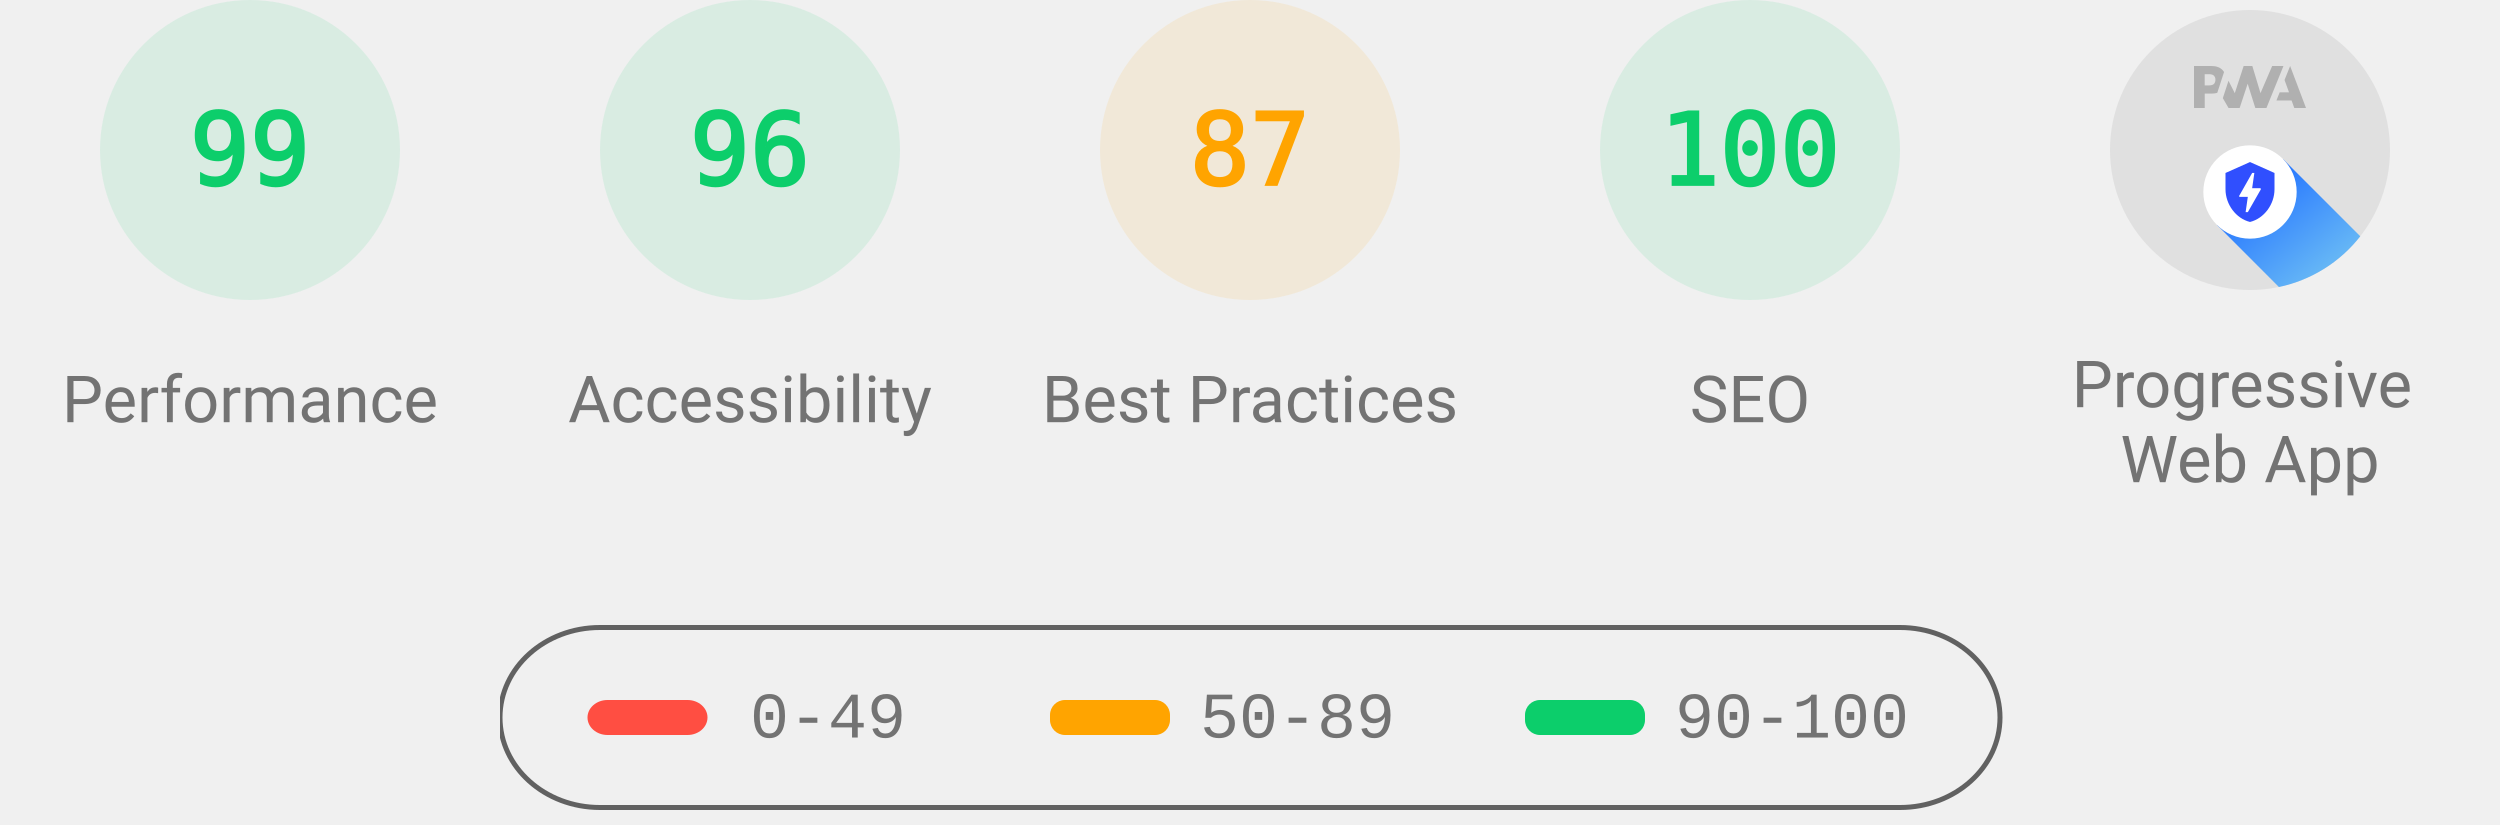
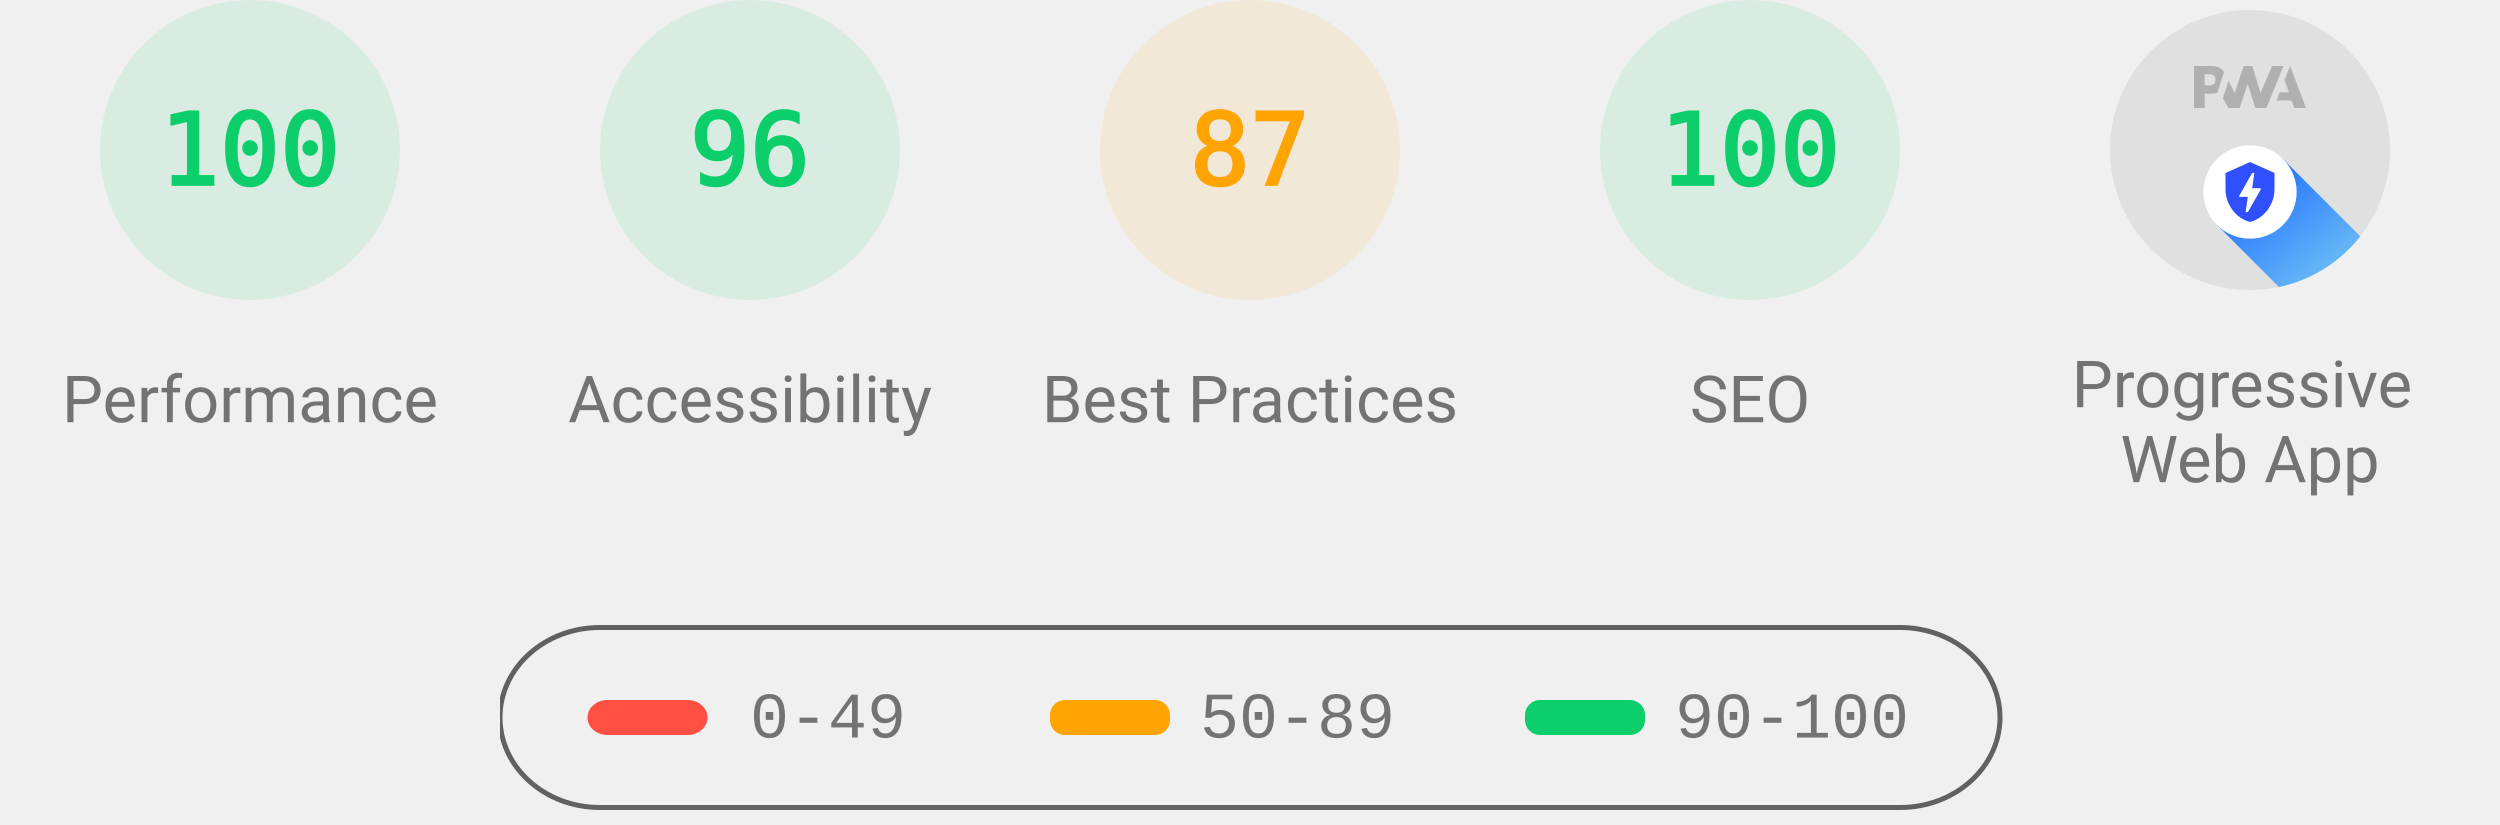
<svg xmlns="http://www.w3.org/2000/svg" class="theme--agnostic" fill="none" width="1000" height="330">
  <style>
			.gauge-base {
				opacity: 0.1
			}

			.gauge-arc {
				fill: none;
				animation-delay: 250ms;
				stroke-linecap: round;
				transform: rotate(-90deg);
				transform-origin: 100px 60px;
				animation: load-gauge 1s ease forwards
			}

			.guage-text {
				font-size: 40px;
				font-family: monospace;
				text-align: center
			}

			.guage-red {
				color: #ff4e42;
				fill: #ff4e42;
				stroke: #ff4e42
			}
			.guage-orange {
				color: #ffa400;
				fill: #ffa400;
				stroke: #ffa400
			}
			.guage-green {
				color: #0cce6b;
				fill: #0cce6b;
				stroke: #0cce6b
			}
			.theme--agnostic .guage-undefined {
				color: #5c5c5c;
				fill: #5c5c5c;
				stroke: #5c5c5c
			}
			.theme--light .guage-undefined {
				color: #1e1e1e;
				fill: #1e1e1e;
				stroke: #1e1e1e
			}
			.theme--dark .guage-undefined {
				color: #f5f5f5;
				fill: #f5f5f5;
				stroke: #f5f5f5
			}

			.guage-title {
				stroke: none;
				font-size: 26px;
				line-height: 26px;
				font-family: Roboto, Halvetica, Arial, sans-serif
			}
			.metric.guage-title {
				font-family: 'Courier New', Courier, monospace
			}
			.theme--agnostic .guage-title {
				color: #737373;
				fill: #737373
			}
			.theme--light .guage-title {
				color: #212121;
				fill: #212121
			}
			.theme--dark .guage-title {
				color: #f5f5f5;
				fill: #f5f5f5
			}

			@keyframes load-gauge {
				from {
					stroke-dasharray: 0 352.858
				}
			}
			.lh-gauge--pwa__disc {
				fill: #e0e0e0
			}
			.lh-gauge--pwa__logo {
				position: relative;
				fill: #b0b0b0
			}
			.lh-gauge--pwa__invisible {
				display: none
			}
			.lh-gauge--pwa__visible {
				display: inline
			}
			.guage-invisible {
				display: none
			}
			.lh-gauge--pwa__logo--primary-color {
				fill: #304ffe
			}
			.theme--agnostic .lh-gauge--pwa__logo--secondary-color {
				fill: #787878
			}
			.theme--light .lh-gauge--pwa__logo--secondary-color {
				fill: #3d3d3d
			}
			.theme--dark .lh-gauge--pwa__logo--secondary-color {
				fill: #d8b6b6
			}
			.theme--light #svg_2 {
				stroke: #00000022
			}
			.theme--agnostic #svg_2 {
				stroke: #616161
			}
			.theme--light #svg_2 {
				stroke: #00000022
			}
			.theme--dark #svg_2 {
				stroke: #f5f5f566
			}
		</style>
  <svg class="guage-div guage-perf guage-green" viewBox="0 0 200 200" width="200" height="200" x="0" y="0">
    <circle class="gauge-base" r="56" cx="100" cy="60" stroke-width="8" />
-     <circle class="gauge-arc guage-arc-1" r="56" cx="100" cy="60" stroke-width="8" style="stroke-dasharray: 348.339, 351.858;" />
-     <text class="guage-text" x="100px" y="60px" alignment-baseline="central" dominant-baseline="central" text-anchor="middle">99</text>
+     <circle class="gauge-arc guage-arc-1" r="56" cx="100" cy="60" stroke-width="8" style="stroke-dasharray: 351.858, 351.858;" />
+     <text class="guage-text" x="100px" y="60px" alignment-baseline="central" dominant-baseline="central" text-anchor="middle">100</text>
    <text class="guage-title" x="100px" y="160px" alignment-baseline="central" dominant-baseline="central" text-anchor="middle">Performance</text>
  </svg>
  <svg class="guage-div guage-acc guage-green" viewBox="0 0 200 200" width="200" height="200" x="200" y="0">
    <circle class="gauge-base" r="56" cx="100" cy="60" stroke-width="8" />
    <circle class="gauge-arc guage-arc-2" r="56" cx="100" cy="60" stroke-width="8" style="stroke-dasharray: 337.784, 351.858;" />
    <text class="guage-text" x="100px" y="60px" alignment-baseline="central" dominant-baseline="central" text-anchor="middle">96</text>
    <text class="guage-title" x="100px" y="160px" alignment-baseline="central" dominant-baseline="central" text-anchor="middle">Accessibility</text>
  </svg>
  <svg class="guage-div guage-best guage-orange" viewBox="0 0 200 200" width="200" height="200" x="400" y="0">
    <circle class="gauge-base" r="56" cx="100" cy="60" stroke-width="8" />
    <circle class="gauge-arc guage-arc-3" r="56" cx="100" cy="60" stroke-width="8" style="stroke-dasharray: 306.116, 351.858;" />
    <text class="guage-text" x="100px" y="60px" alignment-baseline="central" dominant-baseline="central" text-anchor="middle">87</text>
    <text class="guage-title" x="100px" y="160px" alignment-baseline="central" dominant-baseline="central" text-anchor="middle">Best Practices</text>
  </svg>
  <svg class="guage-div guage-seo guage-green" viewBox="0 0 200 200" width="200" height="200" x="600" y="0">
    <circle class="gauge-base" r="56" cx="100" cy="60" stroke-width="8" />
    <circle class="gauge-arc guage-arc-4" r="56" cx="100" cy="60" stroke-width="8" style="stroke-dasharray: 351.858, 351.858;" />
    <text class="guage-text" x="100px" y="60px" alignment-baseline="central" dominant-baseline="central" text-anchor="middle">100</text>
    <text class="guage-title" x="100px" y="160px" alignment-baseline="central" dominant-baseline="central" text-anchor="middle">SEO</text>
  </svg>
  <svg class="guage-div guage-pwa " viewBox="0 0 200 200" width="200" height="200" x="800" y="0">
    <svg viewBox="0 0 60 60" width="112" height="112" x="44" y="4">
      <defs>
        <linearGradient id="lh-gauge--pwa__check-circle__gradient-0" x1="50%" y1="0%" x2="50%" y2="100%">
          <stop stop-color="#00C852" offset="0%" />
          <stop stop-color="#009688" offset="100%" />
        </linearGradient>
        <linearGradient id="lh-gauge--pwa__installable__shadow-gradient-0" x1="76.056%" x2="24.111%" y1="82.995%" y2="24.735%">
          <stop stop-color="#A5D6A7" offset="0%" />
          <stop stop-color="#80CBC4" offset="100%" />
        </linearGradient>
        <linearGradient id="lh-gauge--pwa__fast-reliable__shadow-gradient-0" x1="76.056%" y1="82.995%" x2="25.678%" y2="26.493%">
          <stop stop-color="#64B5F6" offset="0%" />
          <stop stop-color="#2979FF" offset="100%" />
        </linearGradient>
        <g id="lh-gauge--pwa__fast-reliable-badge-0">
          <circle fill="#FFFFFF" cx="10" cy="10" r="10" />
          <path fill="#304FFE" d="M10 3.58l5.25 2.34v3.5c0 3.23-2.24 6.26-5.25 7-3.01-.74-5.25-3.77-5.25-7v-3.5L10 3.58zm-.47 10.74l2.76-4.83.03-.07c.04-.08 0-.24-.22-.24h-1.64l.47-3.26h-.47l-2.7 4.77c-.02.01.05-.1-.04.05-.09.16-.1.31.18.31h1.63l-.47 3.27h.47z" />
        </g>
        <g id="lh-gauge--pwa__installable-badge-0">
          <circle fill="#FFFFFF" cx="10" cy="10" r="10" />
          <path fill="#009688" d="M10 4.167A5.835 5.835 0 0 0 4.167 10 5.835 5.835 0 0 0 10 15.833 5.835 5.835 0 0 0 15.833 10 5.835 5.835 0 0 0 10 4.167zm2.917 6.416h-2.334v2.334H9.417v-2.334H7.083V9.417h2.334V7.083h1.166v2.334h2.334v1.166z" />
        </g>
      </defs>
      <g stroke="none" fill-rule="nonzero">
        <circle class="lh-gauge--pwa__disc" cx="30" cy="30" r="30" />
        <g class="lh-gauge--pwa__logo">
          <path d="M35.66 19.39l.7-1.75h2L37.4 15 38.6 12l3.4 9h-2.51l-.58-1.61z" />
          <path d="M33.52 21l3.65-9h-2.42l-2.5 5.82L30.5 12h-1.86l-1.9 5.82-1.35-2.65-1.21 3.72L25.4 21h2.38l1.72-5.2 1.64 5.2z" />
          <path fill-rule="nonzero" d="M20.3 17.91h1.48c.45 0 .85-.05 1.2-.15l.39-1.18 1.07-3.3a2.64 2.64 0 0 0-.28-.37c-.55-.6-1.36-.91-2.42-.91H18v9h2.3V17.9zm1.96-3.84c.22.22.33.5.33.87 0 .36-.1.65-.29.87-.2.23-.59.35-1.15.35h-.86v-2.41h.87c.52 0 .89.1 1.1.32z" />
        </g>
        <rect class="lh-gauge--pwa__component lh-gauge--pwa__na-line lh-gauge--pwa__invisible" fill="#FFFFFF" x="20" y="32" width="20" height="4" rx="2" />
        <g class="lh-gauge--pwa__component lh-gauge--pwa__fast-reliable-badge lh-gauge--pwa__visible" transform="translate(20, 29)">
          <path fill="url(#lh-gauge--pwa__fast-reliable__shadow-gradient-0)" d="M33.63 19.49A30 30 0 0 1 16.2 30.36L3 17.14 17.14 3l16.49 16.49z" />
          <use href="#lh-gauge--pwa__fast-reliable-badge-0" />
        </g>
        <g class="lh-gauge--pwa__component lh-gauge--pwa__installable-badge lh-gauge--pwa__invisible" transform="translate(20, 29)">
          <path fill="url(#lh-gauge--pwa__installable__shadow-gradient-0)" d="M33.629 19.487c-4.272 5.453-10.391 9.39-17.415 10.869L3 17.142 17.142 3 33.63 19.487z" />
          <use href="#lh-gauge--pwa__installable-badge-0" />
        </g>
        <g class="lh-gauge--pwa__component lh-gauge--pwa__fast-reliable-installable-badges lh-gauge--pwa__invisible">
          <g transform="translate(8, 29)">
            <path fill="url(#lh-gauge--pwa__fast-reliable__shadow-gradient-0)" d="M16.321 30.463L3 17.143 17.142 3l22.365 22.365A29.864 29.864 0 0 1 22 31c-1.942 0-3.84-.184-5.679-.537z" />
            <use href="#lh-gauge--pwa__fast-reliable-badge-0" />
          </g>
          <g transform="translate(32, 29)">
            <path fill="url(#lh-gauge--pwa__installable__shadow-gradient-0)" d="M25.982 11.84a30.107 30.107 0 0 1-13.08 15.203L3 17.143 17.142 3l8.84 8.84z" />
            <use href="#lh-gauge--pwa__installable-badge-0" />
          </g>
        </g>
        <g class="lh-gauge--pwa__component lh-gauge--pwa__check-circle lh-gauge--pwa__invisible" transform="translate(18, 28)">
          <circle fill="#FFFFFF" cx="12" cy="12" r="12" />
          <path fill="url(#lh-gauge--pwa__check-circle__gradient-0)" d="M12 2a10 10 0 1 0 0 20 10 10 0 0 0 0-20zm-2 15l-5-5 1.41-1.41L10 14.17l7.59-7.59L19 8l-9 9z" />
        </g>
      </g>
    </svg>
    <text class="guage-title" y="160px" alignment-baseline="central" dominant-baseline="central" text-anchor="middle">
      <tspan x="100px" dy="-6px">Progressive</tspan>
      <tspan x="100px" dy="30px">Web App</tspan>
    </text>
  </svg>
  <svg width="604" height="76" x="200" y="250">
    <g>
      <rect fill="none" id="canvas_background" height="80" width="604" y="-1" x="-1" />
      <g display="none" overflow="visible" y="0" x="0" height="100%" width="100%" id="canvasGrid">
        <rect fill="url(#gridpattern)" stroke-width="0" y="0" x="0" height="100%" width="100%" />
      </g>
    </g>
    <g>
      <rect fill-opacity="0" stroke-width="2" rx="40" id="svg_2" height="72" width="600" y="1" x="0" fill="#000000" />
      <rect stroke="#000" rx="8" id="svg_3" height="14" width="48" y="30" x="35" stroke-opacity="null" stroke-width="0" fill="#ff4e42" />
      <rect stroke="#000" rx="6" id="svg_4" height="14" width="48" y="30" x="220" stroke-opacity="null" stroke-width="0" fill="#ffa400" />
      <rect stroke="#000" rx="6" id="svg_5" height="14" width="48" y="30" x="410" stroke-opacity="null" stroke-width="0" fill="#0cce6b" />
      <text class="metric guage-title" xml:space="preserve" text-anchor="start" font-size="26" id="svg_6" y="45" x="100" stroke-opacity="null" stroke-width="0" stroke="#000">0-49</text>
      <text class="metric guage-title" xml:space="preserve" text-anchor="start" font-size="26" id="svg_7" y="45" x="280" stroke-opacity="null" stroke-width="0" stroke="#000">50-89</text>
      <text class="metric guage-title" xml:space="preserve" text-anchor="start" font-size="26" id="svg_8" y="45" x="470" stroke-opacity="null" stroke-width="0" stroke="#000">90-100</text>
    </g>
  </svg>
</svg>
